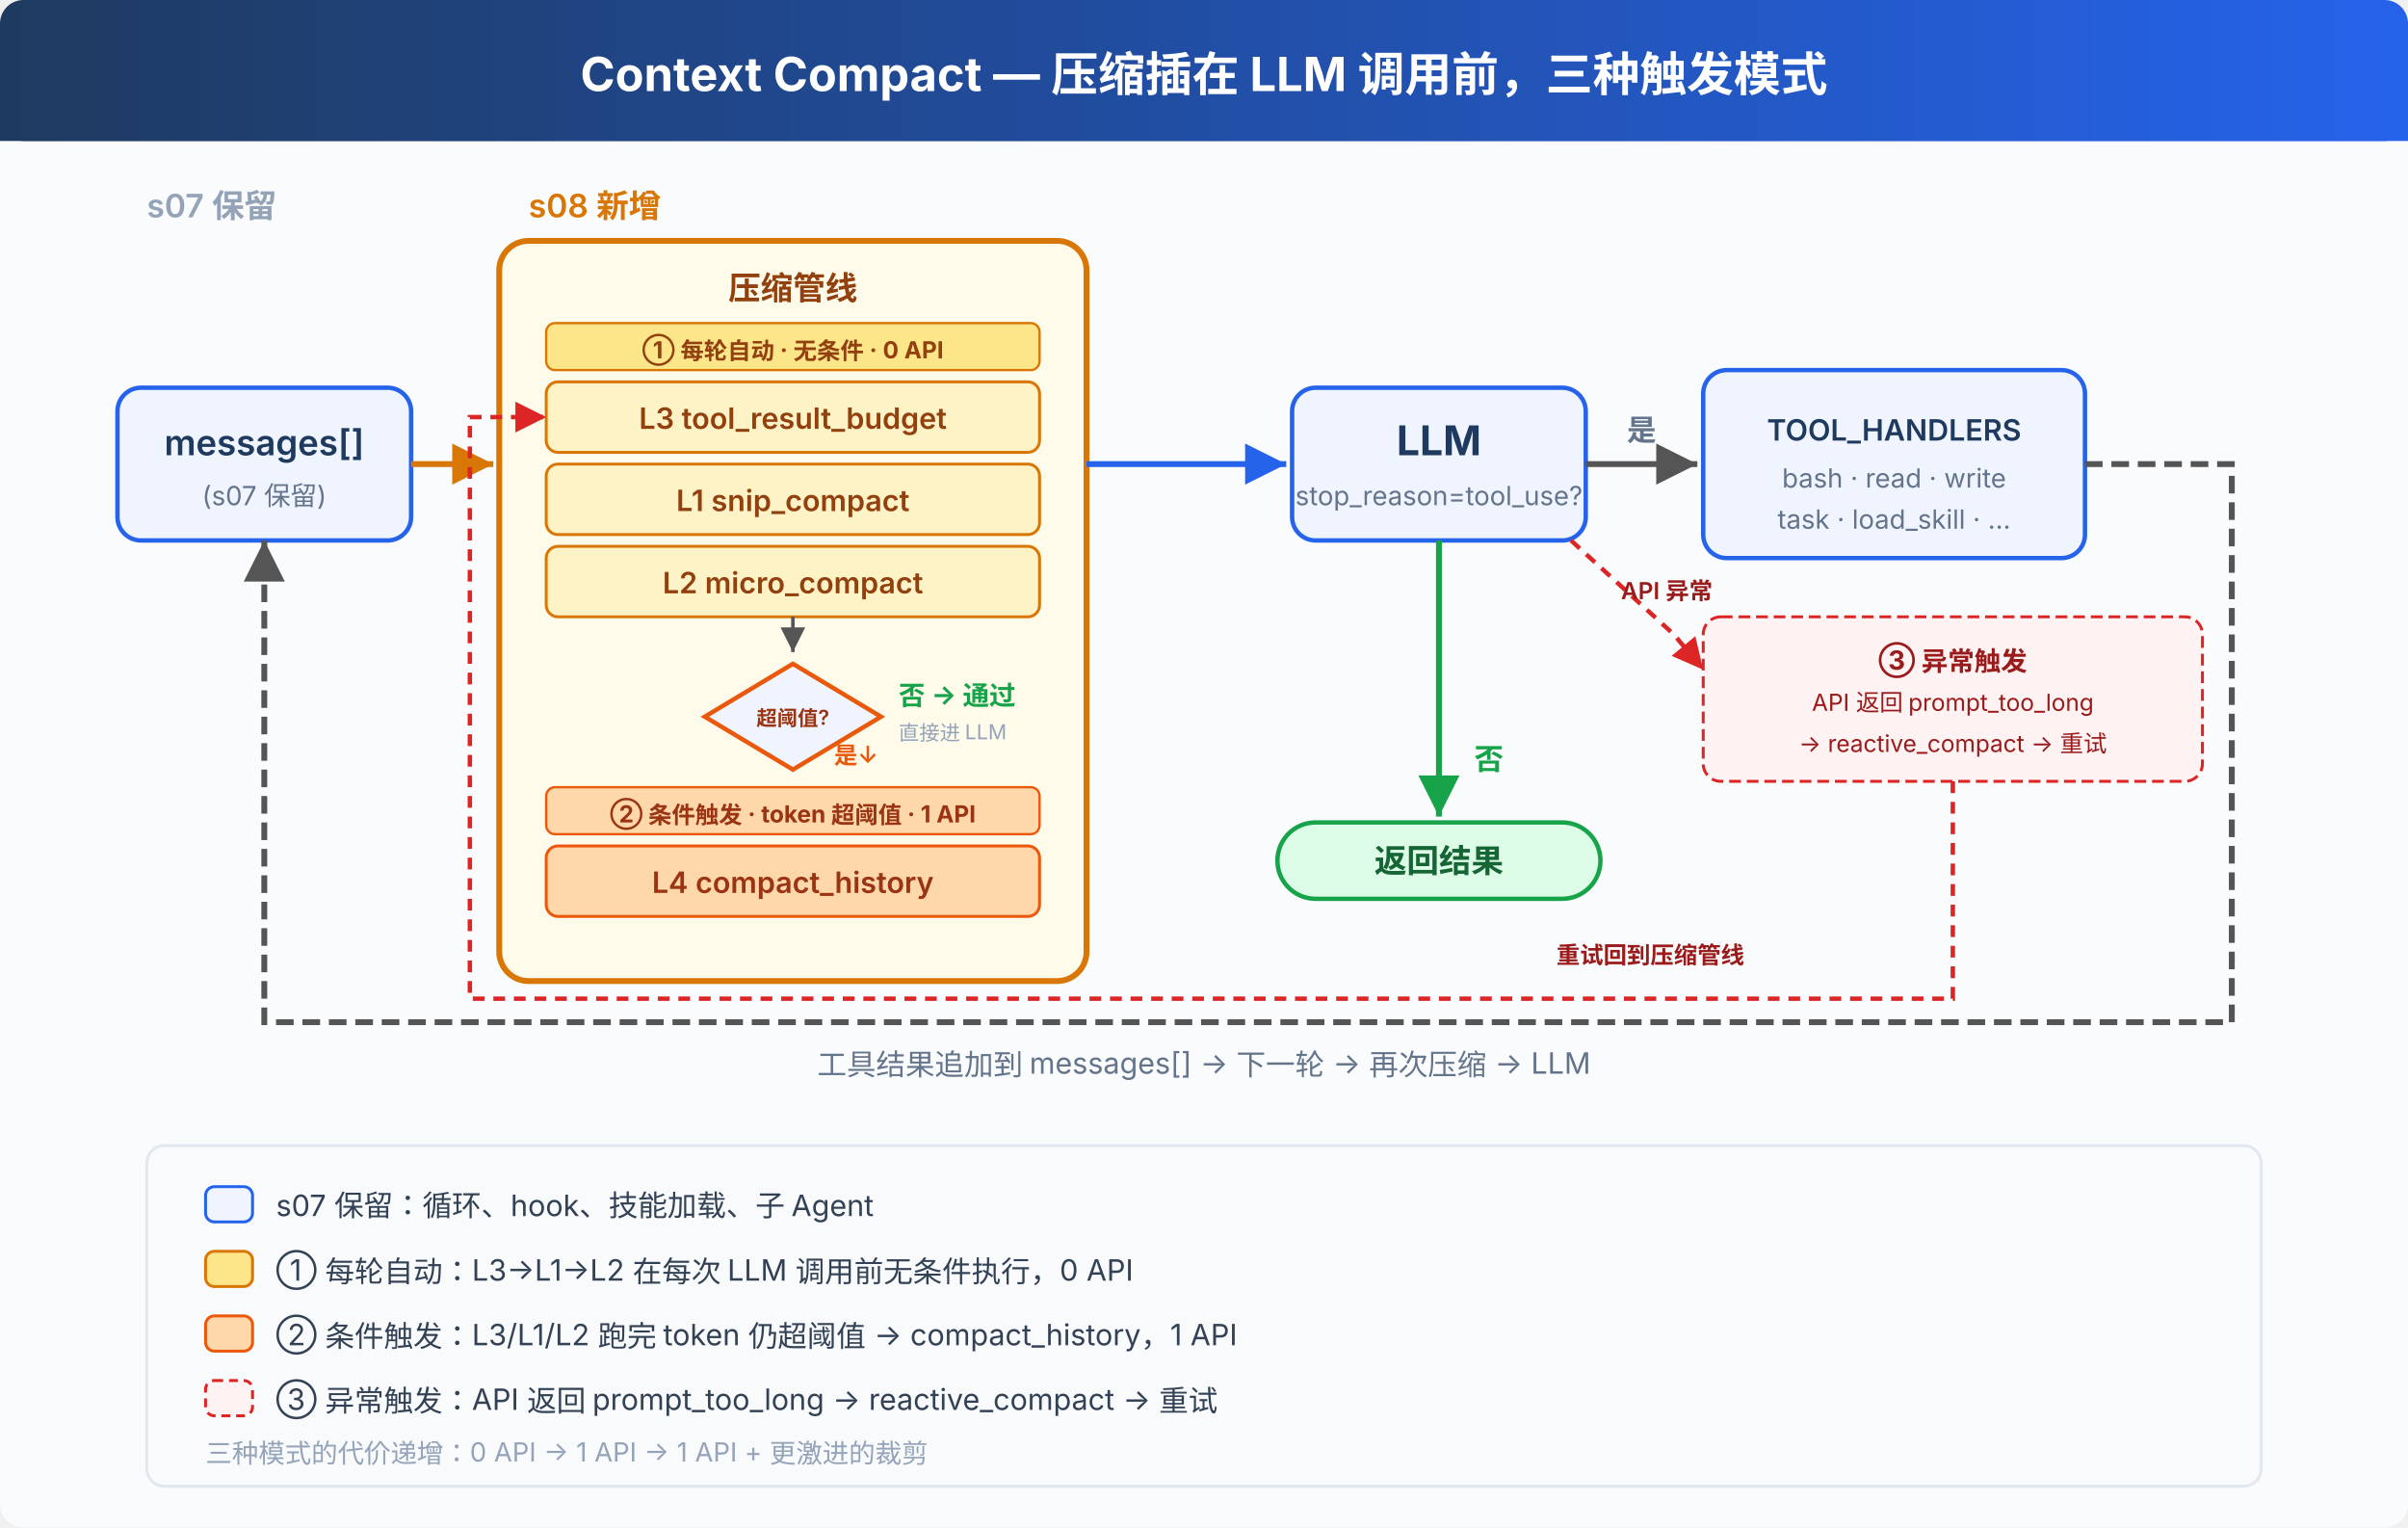
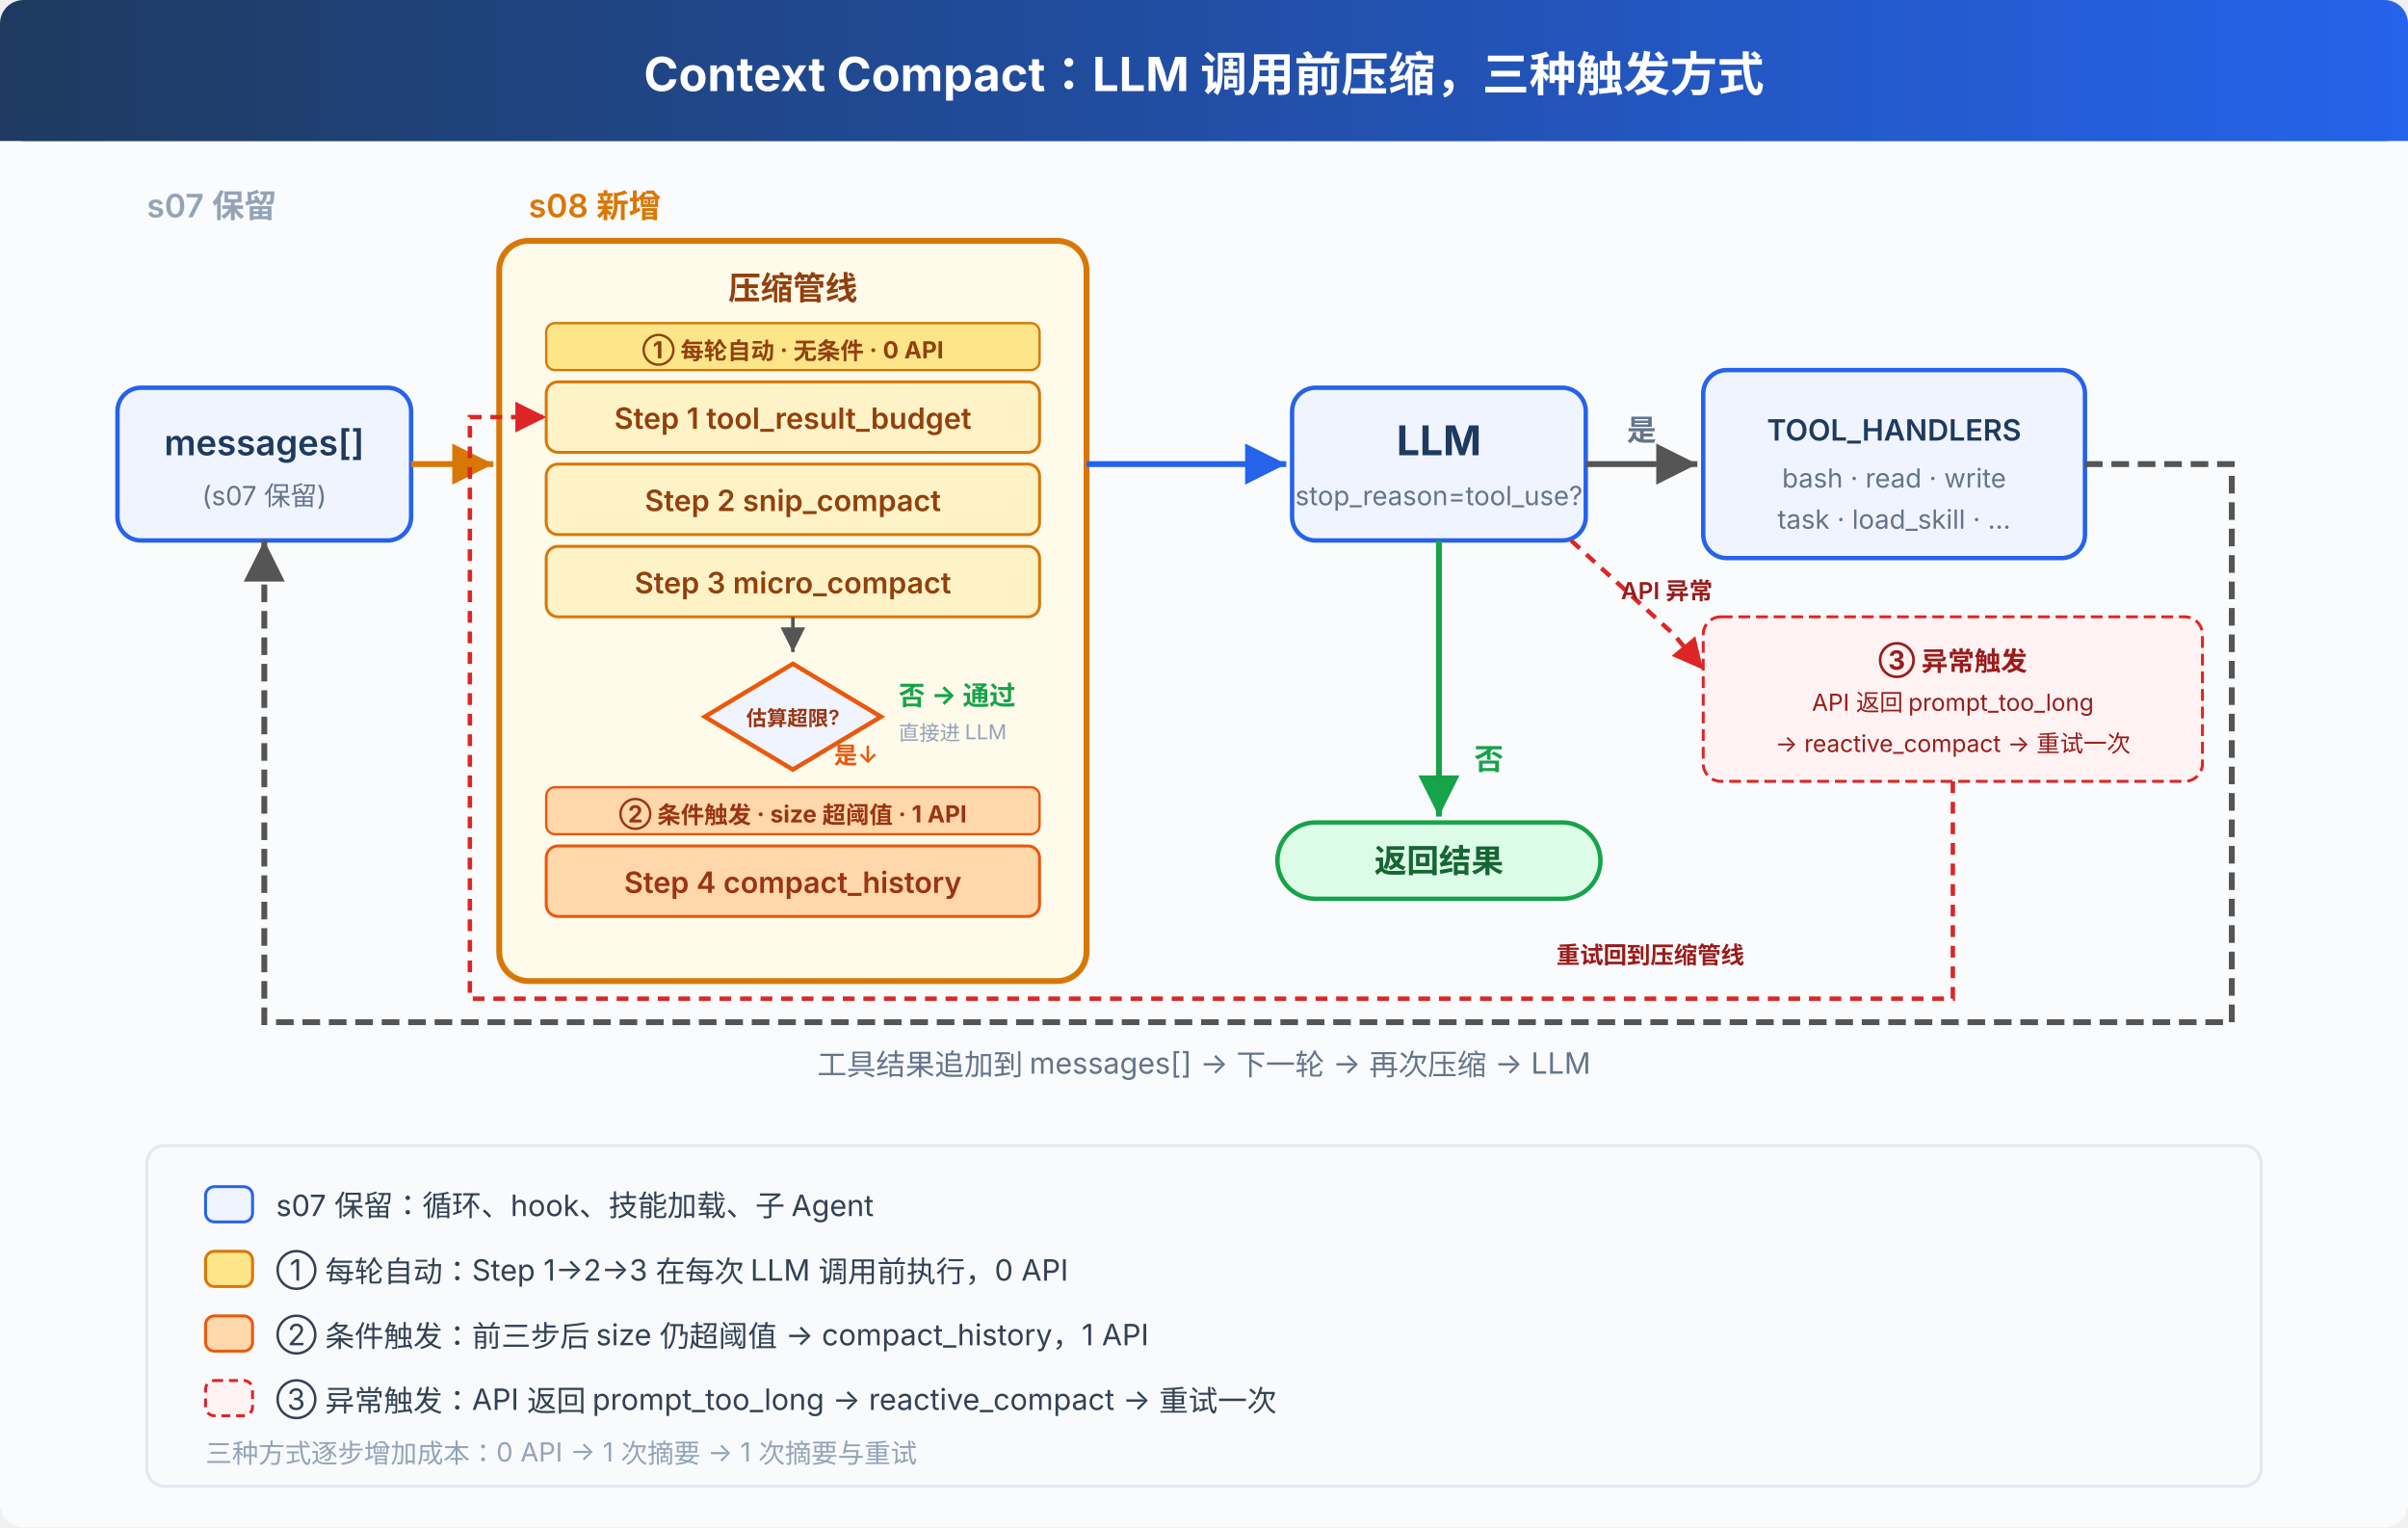
<svg xmlns="http://www.w3.org/2000/svg" viewBox="0 0 820 520" font-family="system-ui, -apple-system, sans-serif">
  <defs>
    <marker id="arrow" viewBox="0 0 10 10" refX="10" refY="5" markerWidth="7" markerHeight="7" orient="auto-start-reverse">
      <path d="M 0 0 L 10 5 L 0 10 z" fill="#555" />
    </marker>
    <marker id="arrow-blue" viewBox="0 0 10 10" refX="10" refY="5" markerWidth="7" markerHeight="7" orient="auto-start-reverse">
      <path d="M 0 0 L 10 5 L 0 10 z" fill="#2563eb" />
    </marker>
    <marker id="arrow-amber" viewBox="0 0 10 10" refX="10" refY="5" markerWidth="7" markerHeight="7" orient="auto-start-reverse">
      <path d="M 0 0 L 10 5 L 0 10 z" fill="#d97706" />
    </marker>
    <marker id="arrow-green" viewBox="0 0 10 10" refX="10" refY="5" markerWidth="7" markerHeight="7" orient="auto-start-reverse">
      <path d="M 0 0 L 10 5 L 0 10 z" fill="#16a34a" />
    </marker>
    <marker id="arrow-red" viewBox="0 0 10 10" refX="10" refY="5" markerWidth="7" markerHeight="7" orient="auto-start-reverse">
      <path d="M 0 0 L 10 5 L 0 10 z" fill="#dc2626" />
    </marker>
    <linearGradient id="header" x1="0" y1="0" x2="1" y2="0">
      <stop offset="0%" stop-color="#1e3a5f" />
      <stop offset="100%" stop-color="#2563eb" />
    </linearGradient>
  </defs>
  <rect width="820" height="520" fill="#fafbfc" rx="8" />
  <rect x="0" y="0" width="820" height="48" fill="url(#header)" rx="8" />
  <rect x="0" y="40" width="820" height="8" fill="url(#header)" />
-   <text x="410" y="31" fill="#fff" font-size="16" font-weight="700" text-anchor="middle">Context Compact — 压缩插在 LLM 调用前，三种触发模式</text>
+   <text x="410" y="31" fill="#fff" font-size="16" font-weight="700" text-anchor="middle">Context Compact：LLM 调用前压缩，三种触发方式</text>
  <text x="50" y="74" fill="#94a3b8" font-size="11" font-weight="600">s07 保留</text>
  <text x="180" y="74" fill="#d97706" font-size="11" font-weight="600">s08 新增</text>
  <rect x="40" y="132" width="100" height="52" rx="8" fill="#f0f4ff" stroke="#2563eb" stroke-width="1.5" />
  <text x="90" y="155" fill="#1e3a5f" font-size="12" font-weight="600" text-anchor="middle">messages[]</text>
  <text x="90" y="172" fill="#64748b" font-size="9" text-anchor="middle">(s07 保留)</text>
  <line x1="140" y1="158" x2="168" y2="158" stroke="#d97706" stroke-width="2" marker-end="url(#arrow-amber)" />
  <rect x="170" y="82" width="200" height="252" rx="10" fill="#fffbeb" stroke="#d97706" stroke-width="2" />
  <text x="270" y="102" fill="#92400e" font-size="11" font-weight="700" text-anchor="middle">压缩管线</text>
  <rect x="186" y="110" width="168" height="16" rx="3" fill="#fde68a" stroke="#d97706" stroke-width="0.8" />
  <text x="270" y="122" fill="#92400e" font-size="8" font-weight="700" text-anchor="middle">① 每轮自动 · 无条件 · 0 API</text>
  <rect x="186" y="130" width="168" height="24" rx="4" fill="#fef3c7" stroke="#d97706" stroke-width="1" />
-   <text x="270" y="146" fill="#92400e" font-size="10" font-weight="600" text-anchor="middle">L3 tool_result_budget</text>
+   <text x="270" y="146" fill="#92400e" font-size="10" font-weight="600" text-anchor="middle">Step 1 tool_result_budget</text>
  <rect x="186" y="158" width="168" height="24" rx="4" fill="#fef3c7" stroke="#d97706" stroke-width="1" />
-   <text x="270" y="174" fill="#92400e" font-size="10" font-weight="600" text-anchor="middle">L1 snip_compact</text>
+   <text x="270" y="174" fill="#92400e" font-size="10" font-weight="600" text-anchor="middle">Step 2 snip_compact</text>
  <rect x="186" y="186" width="168" height="24" rx="4" fill="#fef3c7" stroke="#d97706" stroke-width="1" />
-   <text x="270" y="202" fill="#92400e" font-size="10" font-weight="600" text-anchor="middle">L2 micro_compact</text>
+   <text x="270" y="202" fill="#92400e" font-size="10" font-weight="600" text-anchor="middle">Step 3 micro_compact</text>
  <line x1="270" y1="210" x2="270" y2="222" stroke="#555" stroke-width="1.2" marker-end="url(#arrow)" />
  <polygon points="270,226 300,244 270,262 240,244" fill="#f0f4ff" stroke="#ea580c" stroke-width="1.5" />
-   <text x="270" y="247" fill="#9a3412" font-size="7" font-weight="600" text-anchor="middle">超阈值?</text>
+   <text x="270" y="247" fill="#9a3412" font-size="7" font-weight="600" text-anchor="middle">估算超限?</text>
  <text x="306" y="240" fill="#16a34a" font-size="9" font-weight="700">否 → 通过</text>
  <text x="306" y="252" fill="#94a3b8" font-size="7">直接进 LLM</text>
  <text x="284" y="260" fill="#ea580c" font-size="8" font-weight="600">是↓</text>
  <rect x="186" y="268" width="168" height="16" rx="3" fill="#fed7aa" stroke="#ea580c" stroke-width="0.8" />
-   <text x="270" y="280" fill="#9a3412" font-size="8" font-weight="700" text-anchor="middle">② 条件触发 · token 超阈值 · 1 API</text>
+   <text x="270" y="280" fill="#9a3412" font-size="8" font-weight="700" text-anchor="middle">② 条件触发 · size 超阈值 · 1 API</text>
  <rect x="186" y="288" width="168" height="24" rx="4" fill="#fed7aa" stroke="#ea580c" stroke-width="1" />
-   <text x="270" y="304" fill="#9a3412" font-size="10" font-weight="600" text-anchor="middle">L4 compact_history</text>
+   <text x="270" y="304" fill="#9a3412" font-size="10" font-weight="600" text-anchor="middle">Step 4 compact_history</text>
  <line x1="370" y1="158" x2="438" y2="158" stroke="#2563eb" stroke-width="2" marker-end="url(#arrow-blue)" />
  <rect x="440" y="132" width="100" height="52" rx="8" fill="#f0f4ff" stroke="#2563eb" stroke-width="1.5" />
  <text x="490" y="155" fill="#1e3a5f" font-size="14" font-weight="700" text-anchor="middle">LLM</text>
  <text x="490" y="172" fill="#64748b" font-size="9" text-anchor="middle">stop_reason=tool_use?</text>
  <line x1="490" y1="184" x2="490" y2="278" stroke="#16a34a" stroke-width="2" marker-end="url(#arrow-green)" />
  <text x="502" y="262" fill="#16a34a" font-size="10" font-weight="600">否</text>
  <rect x="435" y="280" width="110" height="26" rx="13" fill="#dcfce7" stroke="#16a34a" stroke-width="1.5" />
  <text x="490" y="297" fill="#166534" font-size="11" font-weight="600" text-anchor="middle">返回结果</text>
  <line x1="540" y1="158" x2="578" y2="158" stroke="#555" stroke-width="2" marker-end="url(#arrow)" />
  <text x="554" y="150" fill="#64748b" font-size="10" font-weight="600">是</text>
  <rect x="580" y="126" width="130" height="64" rx="8" fill="#f0f4ff" stroke="#2563eb" stroke-width="1.5" />
  <text x="645" y="150" fill="#1e3a5f" font-size="10" font-weight="600" text-anchor="middle">TOOL_HANDLERS</text>
  <text x="645" y="166" fill="#64748b" font-size="9" text-anchor="middle">bash · read · write</text>
  <text x="645" y="180" fill="#64748b" font-size="9" text-anchor="middle">task · load_skill · ...</text>
  <path d="M 535 184 L 570 216 L 580 228" fill="none" stroke="#dc2626" stroke-width="1.5" stroke-dasharray="4,3" marker-end="url(#arrow-red)" />
  <text x="552" y="204" fill="#991b1b" font-size="8" font-weight="600">API 异常</text>
  <path d="M 665 266 L 665 340 L 160 340 L 160 142 L 186 142" fill="none" stroke="#dc2626" stroke-width="1.5" stroke-dasharray="4,3" marker-end="url(#arrow-red)" />
  <text x="530" y="328" fill="#991b1b" font-size="8" font-weight="600">重试回到压缩管线</text>
  <rect x="580" y="210" width="170" height="56" rx="6" fill="#fef2f2" stroke="#dc2626" stroke-width="1" stroke-dasharray="4,2" />
  <text x="665" y="228" fill="#991b1b" font-size="9" font-weight="700" text-anchor="middle">③ 异常触发</text>
  <text x="665" y="242" fill="#991b1b" font-size="8" text-anchor="middle">API 返回 prompt_too_long</text>
-   <text x="665" y="256" fill="#991b1b" font-size="8" text-anchor="middle">→ reactive_compact → 重试</text>
+   <text x="665" y="256" fill="#991b1b" font-size="8" text-anchor="middle">→ reactive_compact → 重试一次</text>
  <path d="M 710 158 L 760 158 L 760 348 L 90 348 L 90 184" fill="none" stroke="#555" stroke-width="2" marker-end="url(#arrow)" stroke-dasharray="6,3" />
  <text x="410" y="366" fill="#64748b" font-size="10" text-anchor="middle">工具结果追加到 messages[] → 下一轮 → 再次压缩 → LLM</text>
  <rect x="50" y="390" width="720" height="116" rx="6" fill="#f8fafc" stroke="#e2e8f0" stroke-width="1" />
  <rect x="70" y="404" width="16" height="12" rx="3" fill="#f0f4ff" stroke="#2563eb" stroke-width="1" />
  <text x="94" y="414" fill="#334155" font-size="10">s07 保留：循环、hook、技能加载、子 Agent</text>
  <rect x="70" y="426" width="16" height="12" rx="3" fill="#fde68a" stroke="#d97706" stroke-width="1" />
-   <text x="94" y="436" fill="#334155" font-size="10">① 每轮自动：L3→L1→L2 在每次 LLM 调用前无条件执行，0 API</text>
+   <text x="94" y="436" fill="#334155" font-size="10">① 每轮自动：Step 1→2→3 在每次 LLM 调用前执行，0 API</text>
  <rect x="70" y="448" width="16" height="12" rx="3" fill="#fed7aa" stroke="#ea580c" stroke-width="1" />
-   <text x="94" y="458" fill="#334155" font-size="10">② 条件触发：L3/L1/L2 跑完 token 仍超阈值 → compact_history，1 API</text>
+   <text x="94" y="458" fill="#334155" font-size="10">② 条件触发：前三步后 size 仍超阈值 → compact_history，1 API</text>
  <rect x="70" y="470" width="16" height="12" rx="3" fill="#fef2f2" stroke="#dc2626" stroke-width="1" stroke-dasharray="3,2" />
-   <text x="94" y="480" fill="#334155" font-size="10">③ 异常触发：API 返回 prompt_too_long → reactive_compact → 重试</text>
-   <text x="70" y="498" fill="#94a3b8" font-size="9">三种模式的代价递增：0 API → 1 API → 1 API + 更激进的裁剪</text>
+   <text x="94" y="480" fill="#334155" font-size="10">③ 异常触发：API 返回 prompt_too_long → reactive_compact → 重试一次</text>
+   <text x="70" y="498" fill="#94a3b8" font-size="9">三种方式逐步增加成本：0 API → 1 次摘要 → 1 次摘要与重试</text>
</svg>
